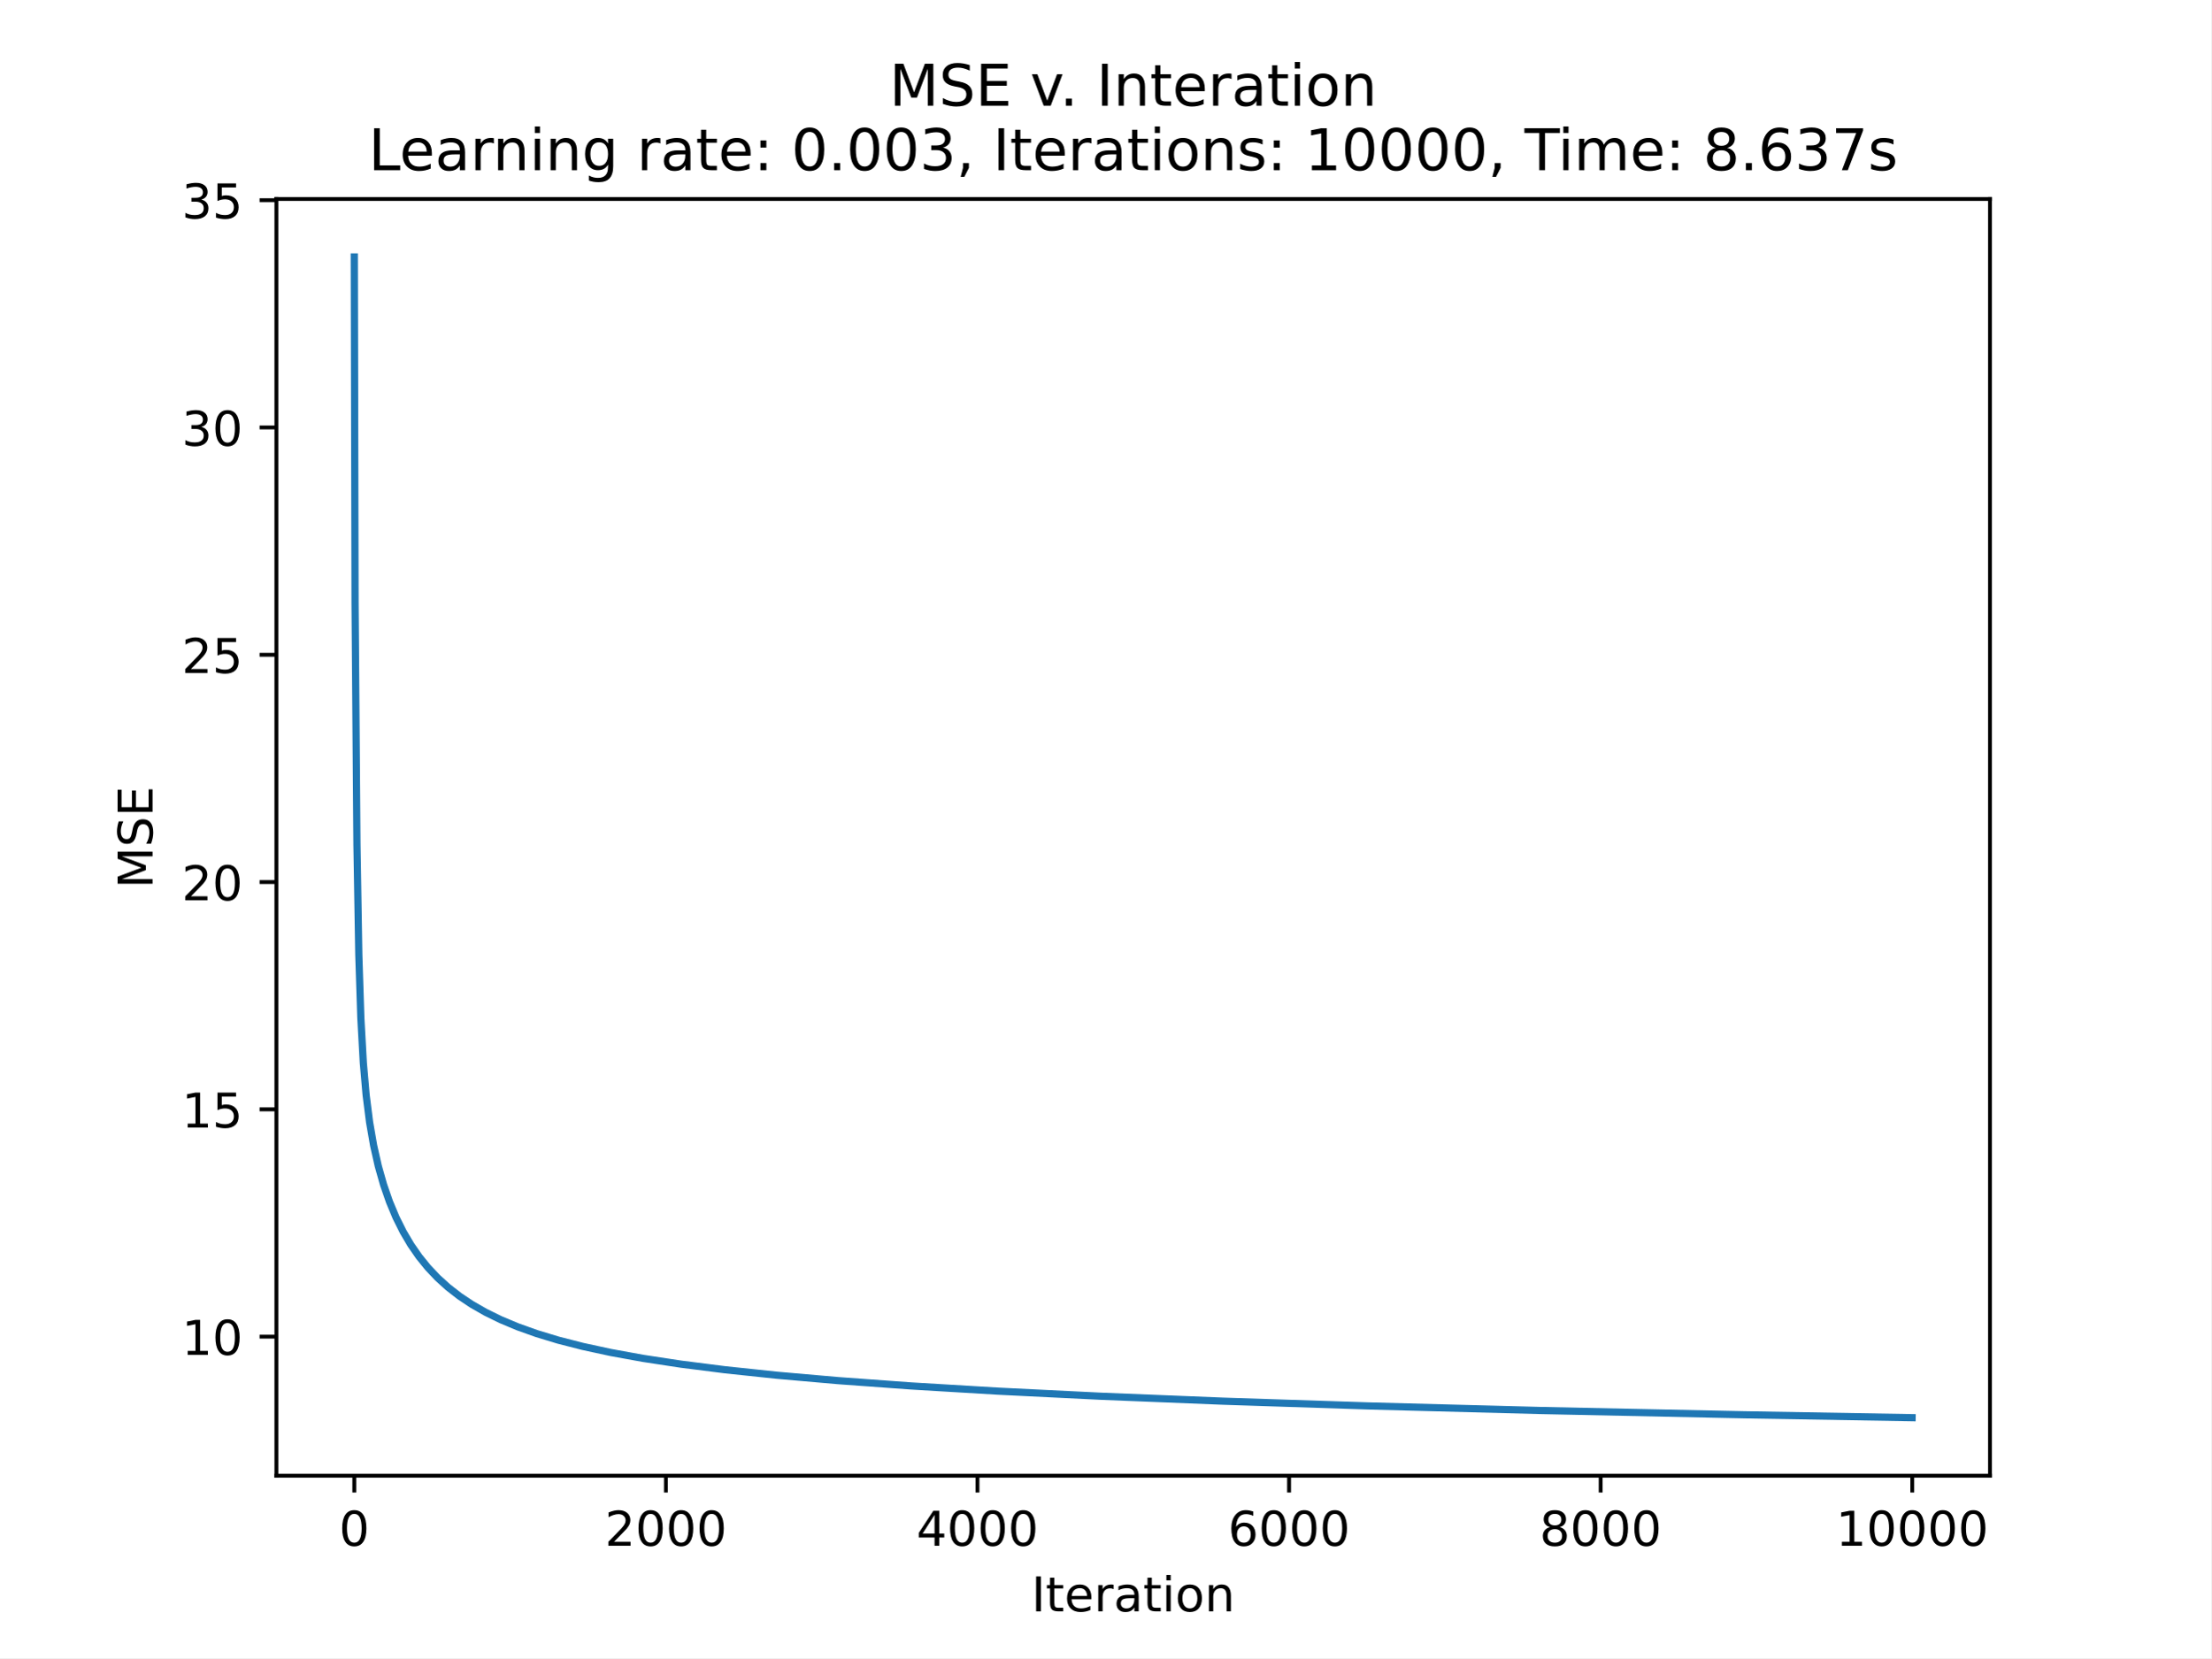
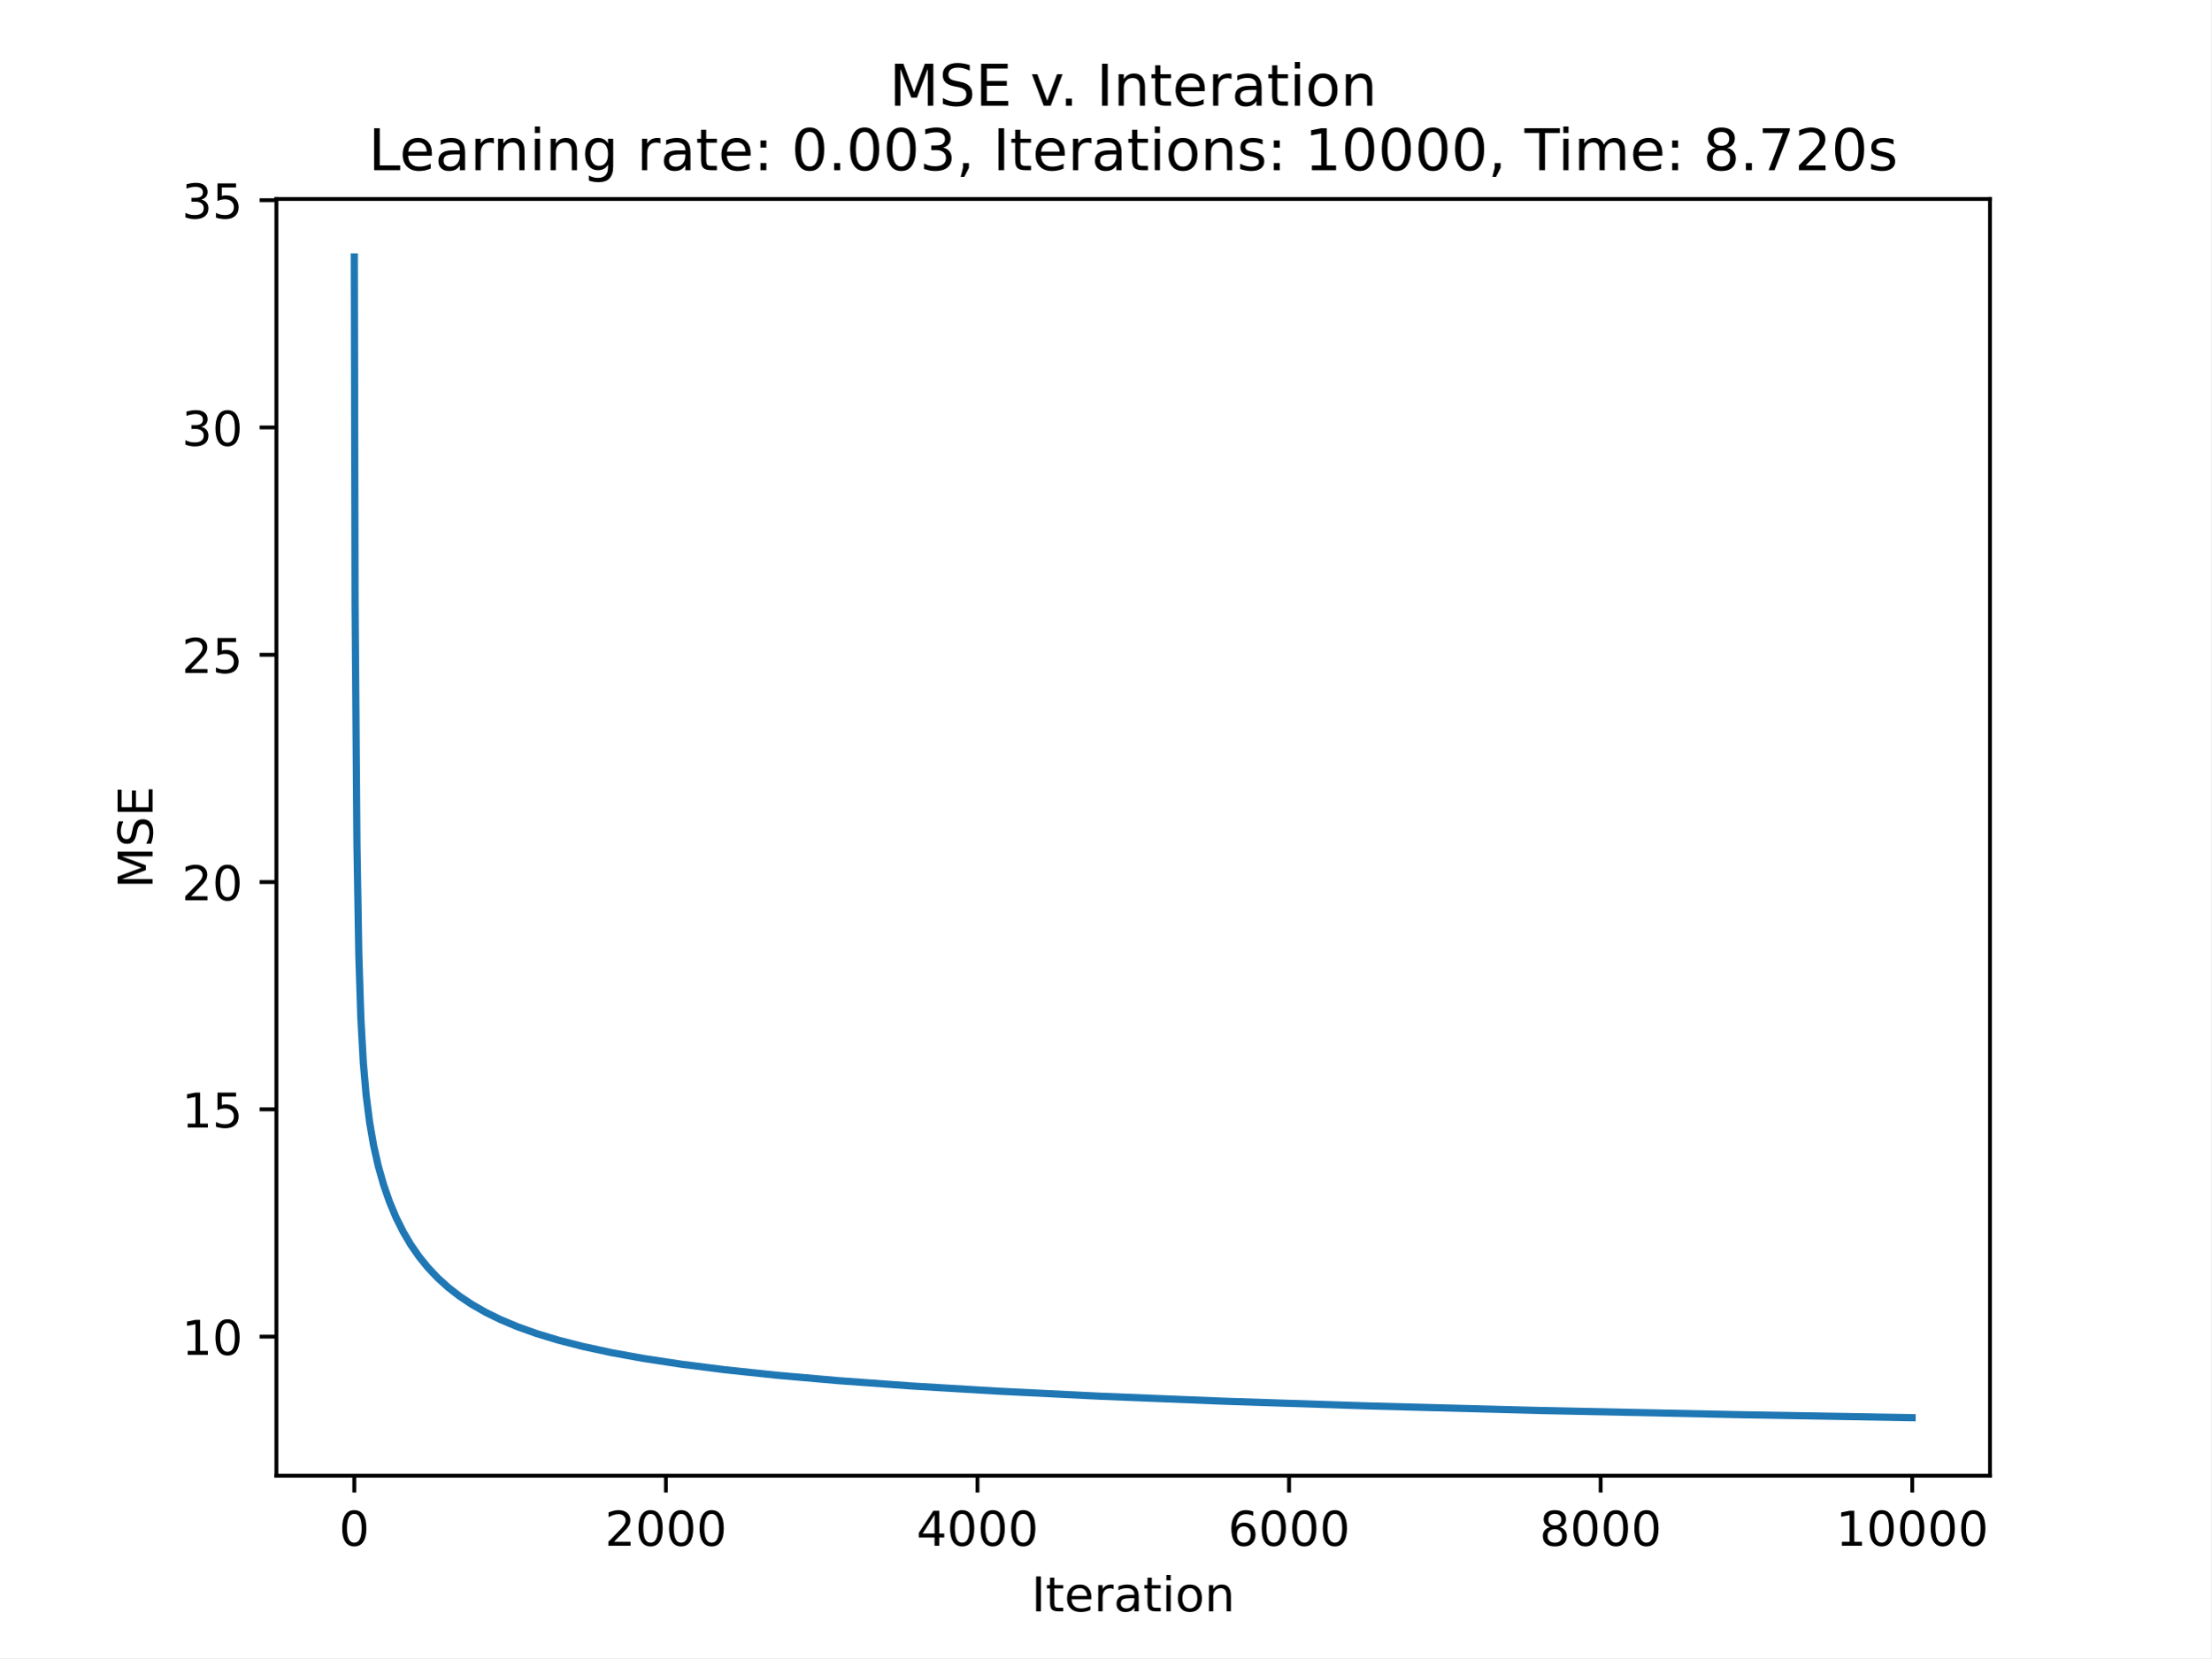
<svg xmlns="http://www.w3.org/2000/svg" xmlns:xlink="http://www.w3.org/1999/xlink" width="460.8pt" height="345.6pt" viewBox="0 0 460.8 345.6" version="1.1">
  <defs>
    <style type="text/css">*{stroke-linejoin: round; stroke-linecap: butt}</style>
  </defs>
  <g id="figure_1">
    <g id="patch_1">
      <path d="M 0 345.6  L 460.8 345.6  L 460.8 0  L 0 0  z " style="fill: #ffffff" />
    </g>
    <g id="axes_1">
      <g id="patch_2">
        <path d="M 57.6 307.584  L 414.72 307.584  L 414.72 41.472  L 57.6 41.472  z " style="fill: #ffffff" />
      </g>
      <g id="matplotlib.axis_1">
        <g id="xtick_1">
          <g id="line2d_1">
            <defs>
-               <path id="me26e0c4ee9" d="M 0 0  L 0 3.5  " style="stroke: #000000; stroke-width: 0.8" />
+               <path id="m0d3bb5a1a1" d="M 0 0  L 0 3.5  " style="stroke: #000000; stroke-width: 0.8" />
            </defs>
            <g>
-               <use xlink:href="#me26e0c4ee9" x="73.833" y="307.584" style="stroke: #000000; stroke-width: 0.8" />
+               <use xlink:href="#m0d3bb5a1a1" x="73.833" y="307.584" style="stroke: #000000; stroke-width: 0.8" />
            </g>
          </g>
          <g id="text_1">
            <g transform="translate(70.65148 322.1824) scale(0.1 -0.1)">
              <defs>
                <path id="DejaVuSans-30" d="M 2034 4250  Q 1547 4250 1301 3770  Q 1056 3291 1056 2328  Q 1056 1369 1301 889  Q 1547 409 2034 409  Q 2525 409 2770 889  Q 3016 1369 3016 2328  Q 3016 3291 2770 3770  Q 2525 4250 2034 4250  z M 2034 4750  Q 2819 4750 3233 4129  Q 3647 3509 3647 2328  Q 3647 1150 3233 529  Q 2819 -91 2034 -91  Q 1250 -91 836 529  Q 422 1150 422 2328  Q 422 3509 836 4129  Q 1250 4750 2034 4750  z " transform="scale(0.015625)" />
              </defs>
              <use xlink:href="#DejaVuSans-30" />
            </g>
          </g>
        </g>
        <g id="xtick_2">
          <g id="line2d_2">
            <g>
-               <use xlink:href="#me26e0c4ee9" x="138.77" y="307.584" style="stroke: #000000; stroke-width: 0.8" />
+               <use xlink:href="#m0d3bb5a1a1" x="138.77" y="307.584" style="stroke: #000000; stroke-width: 0.8" />
            </g>
          </g>
          <g id="text_2">
            <g transform="translate(126.0451 322.1824) scale(0.1 -0.1)">
              <defs>
                <path id="DejaVuSans-32" d="M 1228 531  L 3431 531  L 3431 0  L 469 0  L 469 531  Q 828 903 1448 1529  Q 2069 2156 2228 2338  Q 2531 2678 2651 2914  Q 2772 3150 2772 3378  Q 2772 3750 2511 3984  Q 2250 4219 1831 4219  Q 1534 4219 1204 4116  Q 875 4013 500 3803  L 500 4441  Q 881 4594 1212 4672  Q 1544 4750 1819 4750  Q 2544 4750 2975 4387  Q 3406 4025 3406 3419  Q 3406 3131 3298 2873  Q 3191 2616 2906 2266  Q 2828 2175 2409 1742  Q 1991 1309 1228 531  z " transform="scale(0.015625)" />
              </defs>
              <use xlink:href="#DejaVuSans-32" />
              <use xlink:href="#DejaVuSans-30" x="63.623" />
              <use xlink:href="#DejaVuSans-30" x="127.246" />
              <use xlink:href="#DejaVuSans-30" x="190.869" />
            </g>
          </g>
        </g>
        <g id="xtick_3">
          <g id="line2d_3">
            <g>
-               <use xlink:href="#me26e0c4ee9" x="203.708" y="307.584" style="stroke: #000000; stroke-width: 0.8" />
+               <use xlink:href="#m0d3bb5a1a1" x="203.708" y="307.584" style="stroke: #000000; stroke-width: 0.8" />
            </g>
          </g>
          <g id="text_3">
            <g transform="translate(190.9825 322.1824) scale(0.1 -0.1)">
              <defs>
                <path id="DejaVuSans-34" d="M 2419 4116  L 825 1625  L 2419 1625  L 2419 4116  z M 2253 4666  L 3047 4666  L 3047 1625  L 3713 1625  L 3713 1100  L 3047 1100  L 3047 0  L 2419 0  L 2419 1100  L 313 1100  L 313 1709  L 2253 4666  z " transform="scale(0.015625)" />
              </defs>
              <use xlink:href="#DejaVuSans-34" />
              <use xlink:href="#DejaVuSans-30" x="63.623" />
              <use xlink:href="#DejaVuSans-30" x="127.246" />
              <use xlink:href="#DejaVuSans-30" x="190.869" />
            </g>
          </g>
        </g>
        <g id="xtick_4">
          <g id="line2d_4">
            <g>
-               <use xlink:href="#me26e0c4ee9" x="268.645" y="307.584" style="stroke: #000000; stroke-width: 0.8" />
+               <use xlink:href="#m0d3bb5a1a1" x="268.645" y="307.584" style="stroke: #000000; stroke-width: 0.8" />
            </g>
          </g>
          <g id="text_4">
            <g transform="translate(255.9199 322.1824) scale(0.1 -0.1)">
              <defs>
                <path id="DejaVuSans-36" d="M 2113 2584  Q 1688 2584 1439 2293  Q 1191 2003 1191 1497  Q 1191 994 1439 701  Q 1688 409 2113 409  Q 2538 409 2786 701  Q 3034 994 3034 1497  Q 3034 2003 2786 2293  Q 2538 2584 2113 2584  z M 3366 4563  L 3366 3988  Q 3128 4100 2886 4159  Q 2644 4219 2406 4219  Q 1781 4219 1451 3797  Q 1122 3375 1075 2522  Q 1259 2794 1537 2939  Q 1816 3084 2150 3084  Q 2853 3084 3261 2657  Q 3669 2231 3669 1497  Q 3669 778 3244 343  Q 2819 -91 2113 -91  Q 1303 -91 875 529  Q 447 1150 447 2328  Q 447 3434 972 4092  Q 1497 4750 2381 4750  Q 2619 4750 2861 4703  Q 3103 4656 3366 4563  z " transform="scale(0.015625)" />
              </defs>
              <use xlink:href="#DejaVuSans-36" />
              <use xlink:href="#DejaVuSans-30" x="63.623" />
              <use xlink:href="#DejaVuSans-30" x="127.246" />
              <use xlink:href="#DejaVuSans-30" x="190.869" />
            </g>
          </g>
        </g>
        <g id="xtick_5">
          <g id="line2d_5">
            <g>
-               <use xlink:href="#me26e0c4ee9" x="333.582" y="307.584" style="stroke: #000000; stroke-width: 0.8" />
+               <use xlink:href="#m0d3bb5a1a1" x="333.582" y="307.584" style="stroke: #000000; stroke-width: 0.8" />
            </g>
          </g>
          <g id="text_5">
            <g transform="translate(320.8573 322.1824) scale(0.1 -0.1)">
              <defs>
                <path id="DejaVuSans-38" d="M 2034 2216  Q 1584 2216 1326 1975  Q 1069 1734 1069 1313  Q 1069 891 1326 650  Q 1584 409 2034 409  Q 2484 409 2743 651  Q 3003 894 3003 1313  Q 3003 1734 2745 1975  Q 2488 2216 2034 2216  z M 1403 2484  Q 997 2584 770 2862  Q 544 3141 544 3541  Q 544 4100 942 4425  Q 1341 4750 2034 4750  Q 2731 4750 3128 4425  Q 3525 4100 3525 3541  Q 3525 3141 3298 2862  Q 3072 2584 2669 2484  Q 3125 2378 3379 2068  Q 3634 1759 3634 1313  Q 3634 634 3220 271  Q 2806 -91 2034 -91  Q 1263 -91 848 271  Q 434 634 434 1313  Q 434 1759 690 2068  Q 947 2378 1403 2484  z M 1172 3481  Q 1172 3119 1398 2916  Q 1625 2713 2034 2713  Q 2441 2713 2670 2916  Q 2900 3119 2900 3481  Q 2900 3844 2670 4047  Q 2441 4250 2034 4250  Q 1625 4250 1398 4047  Q 1172 3844 1172 3481  z " transform="scale(0.015625)" />
              </defs>
              <use xlink:href="#DejaVuSans-38" />
              <use xlink:href="#DejaVuSans-30" x="63.623" />
              <use xlink:href="#DejaVuSans-30" x="127.246" />
              <use xlink:href="#DejaVuSans-30" x="190.869" />
            </g>
          </g>
        </g>
        <g id="xtick_6">
          <g id="line2d_6">
            <g>
-               <use xlink:href="#me26e0c4ee9" x="398.52" y="307.584" style="stroke: #000000; stroke-width: 0.8" />
+               <use xlink:href="#m0d3bb5a1a1" x="398.52" y="307.584" style="stroke: #000000; stroke-width: 0.8" />
            </g>
          </g>
          <g id="text_6">
            <g transform="translate(382.6135 322.1824) scale(0.1 -0.1)">
              <defs>
                <path id="DejaVuSans-31" d="M 794 531  L 1825 531  L 1825 4091  L 703 3866  L 703 4441  L 1819 4666  L 2450 4666  L 2450 531  L 3481 531  L 3481 0  L 794 0  L 794 531  z " transform="scale(0.015625)" />
              </defs>
              <use xlink:href="#DejaVuSans-31" />
              <use xlink:href="#DejaVuSans-30" x="63.623" />
              <use xlink:href="#DejaVuSans-30" x="127.246" />
              <use xlink:href="#DejaVuSans-30" x="190.869" />
              <use xlink:href="#DejaVuSans-30" x="254.492" />
            </g>
          </g>
        </g>
        <g id="text_7">
          <g transform="translate(214.9514 335.8606) scale(0.1 -0.1)">
            <defs>
              <path id="DejaVuSans-49" d="M 628 4666  L 1259 4666  L 1259 0  L 628 0  L 628 4666  z " transform="scale(0.015625)" />
              <path id="DejaVuSans-74" d="M 1172 4494  L 1172 3500  L 2356 3500  L 2356 3053  L 1172 3053  L 1172 1153  Q 1172 725 1289 603  Q 1406 481 1766 481  L 2356 481  L 2356 0  L 1766 0  Q 1100 0 847 248  Q 594 497 594 1153  L 594 3053  L 172 3053  L 172 3500  L 594 3500  L 594 4494  L 1172 4494  z " transform="scale(0.015625)" />
              <path id="DejaVuSans-65" d="M 3597 1894  L 3597 1613  L 953 1613  Q 991 1019 1311 708  Q 1631 397 2203 397  Q 2534 397 2845 478  Q 3156 559 3463 722  L 3463 178  Q 3153 47 2828 -22  Q 2503 -91 2169 -91  Q 1331 -91 842 396  Q 353 884 353 1716  Q 353 2575 817 3079  Q 1281 3584 2069 3584  Q 2775 3584 3186 3129  Q 3597 2675 3597 1894  z M 3022 2063  Q 3016 2534 2758 2815  Q 2500 3097 2075 3097  Q 1594 3097 1305 2825  Q 1016 2553 972 2059  L 3022 2063  z " transform="scale(0.015625)" />
              <path id="DejaVuSans-72" d="M 2631 2963  Q 2534 3019 2420 3045  Q 2306 3072 2169 3072  Q 1681 3072 1420 2755  Q 1159 2438 1159 1844  L 1159 0  L 581 0  L 581 3500  L 1159 3500  L 1159 2956  Q 1341 3275 1631 3429  Q 1922 3584 2338 3584  Q 2397 3584 2469 3576  Q 2541 3569 2628 3553  L 2631 2963  z " transform="scale(0.015625)" />
              <path id="DejaVuSans-61" d="M 2194 1759  Q 1497 1759 1228 1600  Q 959 1441 959 1056  Q 959 750 1161 570  Q 1363 391 1709 391  Q 2188 391 2477 730  Q 2766 1069 2766 1631  L 2766 1759  L 2194 1759  z M 3341 1997  L 3341 0  L 2766 0  L 2766 531  Q 2569 213 2275 61  Q 1981 -91 1556 -91  Q 1019 -91 701 211  Q 384 513 384 1019  Q 384 1609 779 1909  Q 1175 2209 1959 2209  L 2766 2209  L 2766 2266  Q 2766 2663 2505 2880  Q 2244 3097 1772 3097  Q 1472 3097 1187 3025  Q 903 2953 641 2809  L 641 3341  Q 956 3463 1253 3523  Q 1550 3584 1831 3584  Q 2591 3584 2966 3190  Q 3341 2797 3341 1997  z " transform="scale(0.015625)" />
              <path id="DejaVuSans-69" d="M 603 3500  L 1178 3500  L 1178 0  L 603 0  L 603 3500  z M 603 4863  L 1178 4863  L 1178 4134  L 603 4134  L 603 4863  z " transform="scale(0.015625)" />
              <path id="DejaVuSans-6f" d="M 1959 3097  Q 1497 3097 1228 2736  Q 959 2375 959 1747  Q 959 1119 1226 758  Q 1494 397 1959 397  Q 2419 397 2687 759  Q 2956 1122 2956 1747  Q 2956 2369 2687 2733  Q 2419 3097 1959 3097  z M 1959 3584  Q 2709 3584 3137 3096  Q 3566 2609 3566 1747  Q 3566 888 3137 398  Q 2709 -91 1959 -91  Q 1206 -91 779 398  Q 353 888 353 1747  Q 353 2609 779 3096  Q 1206 3584 1959 3584  z " transform="scale(0.015625)" />
              <path id="DejaVuSans-6e" d="M 3513 2113  L 3513 0  L 2938 0  L 2938 2094  Q 2938 2591 2744 2837  Q 2550 3084 2163 3084  Q 1697 3084 1428 2787  Q 1159 2491 1159 1978  L 1159 0  L 581 0  L 581 3500  L 1159 3500  L 1159 2956  Q 1366 3272 1645 3428  Q 1925 3584 2291 3584  Q 2894 3584 3203 3211  Q 3513 2838 3513 2113  z " transform="scale(0.015625)" />
            </defs>
            <use xlink:href="#DejaVuSans-49" />
            <use xlink:href="#DejaVuSans-74" x="29.492" />
            <use xlink:href="#DejaVuSans-65" x="68.701" />
            <use xlink:href="#DejaVuSans-72" x="130.225" />
            <use xlink:href="#DejaVuSans-61" x="171.338" />
            <use xlink:href="#DejaVuSans-74" x="232.617" />
            <use xlink:href="#DejaVuSans-69" x="271.826" />
            <use xlink:href="#DejaVuSans-6f" x="299.609" />
            <use xlink:href="#DejaVuSans-6e" x="360.791" />
          </g>
        </g>
      </g>
      <g id="matplotlib.axis_2">
        <g id="ytick_1">
          <g id="line2d_7">
            <defs>
-               <path id="m8f682f9f91" d="M 0 0  L -3.5 0  " style="stroke: #000000; stroke-width: 0.8" />
+               <path id="med094c1913" d="M 0 0  L -3.5 0  " style="stroke: #000000; stroke-width: 0.8" />
            </defs>
            <g>
-               <use xlink:href="#m8f682f9f91" x="57.6" y="278.598" style="stroke: #000000; stroke-width: 0.8" />
+               <use xlink:href="#med094c1913" x="57.6" y="278.598" style="stroke: #000000; stroke-width: 0.8" />
            </g>
          </g>
          <g id="text_8">
            <g transform="translate(37.875 282.3977) scale(0.1 -0.1)">
              <use xlink:href="#DejaVuSans-31" />
              <use xlink:href="#DejaVuSans-30" x="63.623" />
            </g>
          </g>
        </g>
        <g id="ytick_2">
          <g id="line2d_8">
            <g>
-               <use xlink:href="#m8f682f9f91" x="57.6" y="231.224" style="stroke: #000000; stroke-width: 0.8" />
+               <use xlink:href="#med094c1913" x="57.6" y="231.224" style="stroke: #000000; stroke-width: 0.8" />
            </g>
          </g>
          <g id="text_9">
            <g transform="translate(37.875 235.0228) scale(0.1 -0.1)">
              <defs>
                <path id="DejaVuSans-35" d="M 691 4666  L 3169 4666  L 3169 4134  L 1269 4134  L 1269 2991  Q 1406 3038 1543 3061  Q 1681 3084 1819 3084  Q 2600 3084 3056 2656  Q 3513 2228 3513 1497  Q 3513 744 3044 326  Q 2575 -91 1722 -91  Q 1428 -91 1123 -41  Q 819 9 494 109  L 494 744  Q 775 591 1075 516  Q 1375 441 1709 441  Q 2250 441 2565 725  Q 2881 1009 2881 1497  Q 2881 1984 2565 2268  Q 2250 2553 1709 2553  Q 1456 2553 1204 2497  Q 953 2441 691 2322  L 691 4666  z " transform="scale(0.015625)" />
              </defs>
              <use xlink:href="#DejaVuSans-31" />
              <use xlink:href="#DejaVuSans-35" x="63.623" />
            </g>
          </g>
        </g>
        <g id="ytick_3">
          <g id="line2d_9">
            <g>
-               <use xlink:href="#m8f682f9f91" x="57.6" y="183.849" style="stroke: #000000; stroke-width: 0.8" />
+               <use xlink:href="#med094c1913" x="57.6" y="183.849" style="stroke: #000000; stroke-width: 0.8" />
            </g>
          </g>
          <g id="text_10">
            <g transform="translate(37.875 187.648) scale(0.1 -0.1)">
              <use xlink:href="#DejaVuSans-32" />
              <use xlink:href="#DejaVuSans-30" x="63.623" />
            </g>
          </g>
        </g>
        <g id="ytick_4">
          <g id="line2d_10">
            <g>
-               <use xlink:href="#m8f682f9f91" x="57.6" y="136.474" style="stroke: #000000; stroke-width: 0.8" />
+               <use xlink:href="#med094c1913" x="57.6" y="136.474" style="stroke: #000000; stroke-width: 0.8" />
            </g>
          </g>
          <g id="text_11">
            <g transform="translate(37.875 140.2732) scale(0.1 -0.1)">
              <use xlink:href="#DejaVuSans-32" />
              <use xlink:href="#DejaVuSans-35" x="63.623" />
            </g>
          </g>
        </g>
        <g id="ytick_5">
          <g id="line2d_11">
            <g>
-               <use xlink:href="#m8f682f9f91" x="57.6" y="89.099" style="stroke: #000000; stroke-width: 0.8" />
+               <use xlink:href="#med094c1913" x="57.6" y="89.099" style="stroke: #000000; stroke-width: 0.8" />
            </g>
          </g>
          <g id="text_12">
            <g transform="translate(37.875 92.89834) scale(0.1 -0.1)">
              <defs>
                <path id="DejaVuSans-33" d="M 2597 2516  Q 3050 2419 3304 2112  Q 3559 1806 3559 1356  Q 3559 666 3084 287  Q 2609 -91 1734 -91  Q 1441 -91 1130 -33  Q 819 25 488 141  L 488 750  Q 750 597 1062 519  Q 1375 441 1716 441  Q 2309 441 2620 675  Q 2931 909 2931 1356  Q 2931 1769 2642 2001  Q 2353 2234 1838 2234  L 1294 2234  L 1294 2753  L 1863 2753  Q 2328 2753 2575 2939  Q 2822 3125 2822 3475  Q 2822 3834 2567 4026  Q 2313 4219 1838 4219  Q 1578 4219 1281 4162  Q 984 4106 628 3988  L 628 4550  Q 988 4650 1302 4700  Q 1616 4750 1894 4750  Q 2613 4750 3031 4423  Q 3450 4097 3450 3541  Q 3450 3153 3228 2886  Q 3006 2619 2597 2516  z " transform="scale(0.015625)" />
              </defs>
              <use xlink:href="#DejaVuSans-33" />
              <use xlink:href="#DejaVuSans-30" x="63.623" />
            </g>
          </g>
        </g>
        <g id="ytick_6">
          <g id="line2d_12">
            <g>
-               <use xlink:href="#m8f682f9f91" x="57.6" y="41.724" style="stroke: #000000; stroke-width: 0.8" />
+               <use xlink:href="#med094c1913" x="57.6" y="41.724" style="stroke: #000000; stroke-width: 0.8" />
            </g>
          </g>
          <g id="text_13">
            <g transform="translate(37.875 45.52351) scale(0.1 -0.1)">
              <use xlink:href="#DejaVuSans-33" />
              <use xlink:href="#DejaVuSans-35" x="63.623" />
            </g>
          </g>
        </g>
        <g id="text_14">
          <g transform="translate(31.79531 185.1757) rotate(-90) scale(0.1 -0.1)">
            <defs>
              <path id="DejaVuSans-4d" d="M 628 4666  L 1569 4666  L 2759 1491  L 3956 4666  L 4897 4666  L 4897 0  L 4281 0  L 4281 4097  L 3078 897  L 2444 897  L 1241 4097  L 1241 0  L 628 0  L 628 4666  z " transform="scale(0.015625)" />
              <path id="DejaVuSans-53" d="M 3425 4513  L 3425 3897  Q 3066 4069 2747 4153  Q 2428 4238 2131 4238  Q 1616 4238 1336 4038  Q 1056 3838 1056 3469  Q 1056 3159 1242 3001  Q 1428 2844 1947 2747  L 2328 2669  Q 3034 2534 3370 2195  Q 3706 1856 3706 1288  Q 3706 609 3251 259  Q 2797 -91 1919 -91  Q 1588 -91 1214 -16  Q 841 59 441 206  L 441 856  Q 825 641 1194 531  Q 1563 422 1919 422  Q 2459 422 2753 634  Q 3047 847 3047 1241  Q 3047 1584 2836 1778  Q 2625 1972 2144 2069  L 1759 2144  Q 1053 2284 737 2584  Q 422 2884 422 3419  Q 422 4038 858 4394  Q 1294 4750 2059 4750  Q 2388 4750 2728 4690  Q 3069 4631 3425 4513  z " transform="scale(0.015625)" />
              <path id="DejaVuSans-45" d="M 628 4666  L 3578 4666  L 3578 4134  L 1259 4134  L 1259 2753  L 3481 2753  L 3481 2222  L 1259 2222  L 1259 531  L 3634 531  L 3634 0  L 628 0  L 628 4666  z " transform="scale(0.015625)" />
            </defs>
            <use xlink:href="#DejaVuSans-4d" />
            <use xlink:href="#DejaVuSans-53" x="86.279" />
            <use xlink:href="#DejaVuSans-45" x="149.756" />
          </g>
        </g>
      </g>
      <g id="line2d_13">
-         <path d="M 73.833 53.568  L 73.995 125.71  L 74.385 175.92  L 74.774 199.017  L 75.196 212.145  L 75.716 221.533  L 76.3 228.235  L 77.015 233.876  L 77.859 238.742  L 78.833 243.053  L 79.937 246.946  L 81.171 250.5  L 82.534 253.76  L 84.028 256.754  L 85.619 259.451  L 87.34 261.935  L 89.19 264.216  L 91.203 266.342  L 93.379 268.313  L 95.749 270.156  L 98.347 271.889  L 101.204 273.525  L 104.353 275.069  L 107.892 276.552  L 111.854 277.966  L 116.334 279.325  L 121.432 280.634  L 127.276 281.901  L 134.03 283.131  L 141.887 284.329  L 151.076 285.499  L 161.888 286.644  L 174.681 287.769  L 189.843 288.873  L 207.896 289.957  L 229.358 291.017  L 254.878 292.048  L 285.139 293.042  L 320.984 293.99  L 363.551 294.887  L 398.487 295.488  L 398.487 295.488  " clip-path="url(#p75ceaec67b)" style="fill: none; stroke: #1f77b4; stroke-width: 1.5; stroke-linecap: square" />
+         <path d="M 73.833 53.568  L 73.995 125.71  L 74.385 175.92  L 74.774 199.017  L 75.196 212.145  L 75.716 221.533  L 76.3 228.235  L 77.015 233.876  L 77.859 238.742  L 78.833 243.053  L 79.937 246.946  L 81.171 250.5  L 82.534 253.76  L 84.028 256.754  L 85.619 259.451  L 87.34 261.935  L 89.19 264.216  L 91.203 266.342  L 93.379 268.313  L 95.749 270.156  L 98.347 271.889  L 101.204 273.525  L 104.353 275.069  L 107.892 276.552  L 111.854 277.966  L 116.334 279.325  L 121.432 280.634  L 127.276 281.901  L 134.03 283.131  L 141.887 284.329  L 151.076 285.499  L 161.888 286.644  L 174.681 287.769  L 189.843 288.873  L 207.896 289.957  L 229.358 291.017  L 254.878 292.048  L 285.139 293.042  L 320.984 293.99  L 363.551 294.887  L 398.487 295.488  L 398.487 295.488  " clip-path="url(#p1843c7d7fa)" style="fill: none; stroke: #1f77b4; stroke-width: 1.5; stroke-linecap: square" />
      </g>
      <g id="patch_3">
        <path d="M 57.6 307.584  L 57.6 41.472  " style="fill: none; stroke: #000000; stroke-width: 0.8; stroke-linejoin: miter; stroke-linecap: square" />
      </g>
      <g id="patch_4">
        <path d="M 414.72 307.584  L 414.72 41.472  " style="fill: none; stroke: #000000; stroke-width: 0.8; stroke-linejoin: miter; stroke-linecap: square" />
      </g>
      <g id="patch_5">
        <path d="M 57.6 307.584  L 414.72 307.584  " style="fill: none; stroke: #000000; stroke-width: 0.8; stroke-linejoin: miter; stroke-linecap: square" />
      </g>
      <g id="patch_6">
        <path d="M 57.6 41.472  L 414.72 41.472  " style="fill: none; stroke: #000000; stroke-width: 0.8; stroke-linejoin: miter; stroke-linecap: square" />
      </g>
      <g id="text_15">
        <g transform="translate(185.3231 22.03462) scale(0.12 -0.12)">
          <defs>
            <path id="DejaVuSans-20" transform="scale(0.015625)" />
            <path id="DejaVuSans-76" d="M 191 3500  L 800 3500  L 1894 563  L 2988 3500  L 3597 3500  L 2284 0  L 1503 0  L 191 3500  z " transform="scale(0.015625)" />
            <path id="DejaVuSans-2e" d="M 684 794  L 1344 794  L 1344 0  L 684 0  L 684 794  z " transform="scale(0.015625)" />
          </defs>
          <use xlink:href="#DejaVuSans-4d" />
          <use xlink:href="#DejaVuSans-53" x="86.279" />
          <use xlink:href="#DejaVuSans-45" x="149.756" />
          <use xlink:href="#DejaVuSans-20" x="212.939" />
          <use xlink:href="#DejaVuSans-76" x="244.727" />
          <use xlink:href="#DejaVuSans-2e" x="296.156" />
          <use xlink:href="#DejaVuSans-20" x="327.943" />
          <use xlink:href="#DejaVuSans-49" x="359.73" />
          <use xlink:href="#DejaVuSans-6e" x="389.223" />
          <use xlink:href="#DejaVuSans-74" x="452.602" />
          <use xlink:href="#DejaVuSans-65" x="491.811" />
          <use xlink:href="#DejaVuSans-72" x="553.334" />
          <use xlink:href="#DejaVuSans-61" x="594.447" />
          <use xlink:href="#DejaVuSans-74" x="655.727" />
          <use xlink:href="#DejaVuSans-69" x="694.936" />
          <use xlink:href="#DejaVuSans-6f" x="722.719" />
          <use xlink:href="#DejaVuSans-6e" x="783.9" />
        </g>
        <g transform="translate(76.78125 35.472) scale(0.12 -0.12)">
          <defs>
            <path id="DejaVuSans-4c" d="M 628 4666  L 1259 4666  L 1259 531  L 3531 531  L 3531 0  L 628 0  L 628 4666  z " transform="scale(0.015625)" />
            <path id="DejaVuSans-67" d="M 2906 1791  Q 2906 2416 2648 2759  Q 2391 3103 1925 3103  Q 1463 3103 1205 2759  Q 947 2416 947 1791  Q 947 1169 1205 825  Q 1463 481 1925 481  Q 2391 481 2648 825  Q 2906 1169 2906 1791  z M 3481 434  Q 3481 -459 3084 -895  Q 2688 -1331 1869 -1331  Q 1566 -1331 1297 -1286  Q 1028 -1241 775 -1147  L 775 -588  Q 1028 -725 1275 -790  Q 1522 -856 1778 -856  Q 2344 -856 2625 -561  Q 2906 -266 2906 331  L 2906 616  Q 2728 306 2450 153  Q 2172 0 1784 0  Q 1141 0 747 490  Q 353 981 353 1791  Q 353 2603 747 3093  Q 1141 3584 1784 3584  Q 2172 3584 2450 3431  Q 2728 3278 2906 2969  L 2906 3500  L 3481 3500  L 3481 434  z " transform="scale(0.015625)" />
            <path id="DejaVuSans-3a" d="M 750 794  L 1409 794  L 1409 0  L 750 0  L 750 794  z M 750 3309  L 1409 3309  L 1409 2516  L 750 2516  L 750 3309  z " transform="scale(0.015625)" />
            <path id="DejaVuSans-2c" d="M 750 794  L 1409 794  L 1409 256  L 897 -744  L 494 -744  L 750 256  L 750 794  z " transform="scale(0.015625)" />
            <path id="DejaVuSans-73" d="M 2834 3397  L 2834 2853  Q 2591 2978 2328 3040  Q 2066 3103 1784 3103  Q 1356 3103 1142 2972  Q 928 2841 928 2578  Q 928 2378 1081 2264  Q 1234 2150 1697 2047  L 1894 2003  Q 2506 1872 2764 1633  Q 3022 1394 3022 966  Q 3022 478 2636 193  Q 2250 -91 1575 -91  Q 1294 -91 989 -36  Q 684 19 347 128  L 347 722  Q 666 556 975 473  Q 1284 391 1588 391  Q 1994 391 2212 530  Q 2431 669 2431 922  Q 2431 1156 2273 1281  Q 2116 1406 1581 1522  L 1381 1569  Q 847 1681 609 1914  Q 372 2147 372 2553  Q 372 3047 722 3315  Q 1072 3584 1716 3584  Q 2034 3584 2315 3537  Q 2597 3491 2834 3397  z " transform="scale(0.015625)" />
            <path id="DejaVuSans-54" d="M -19 4666  L 3928 4666  L 3928 4134  L 2272 4134  L 2272 0  L 1638 0  L 1638 4134  L -19 4134  L -19 4666  z " transform="scale(0.015625)" />
            <path id="DejaVuSans-6d" d="M 3328 2828  Q 3544 3216 3844 3400  Q 4144 3584 4550 3584  Q 5097 3584 5394 3201  Q 5691 2819 5691 2113  L 5691 0  L 5113 0  L 5113 2094  Q 5113 2597 4934 2840  Q 4756 3084 4391 3084  Q 3944 3084 3684 2787  Q 3425 2491 3425 1978  L 3425 0  L 2847 0  L 2847 2094  Q 2847 2600 2669 2842  Q 2491 3084 2119 3084  Q 1678 3084 1418 2786  Q 1159 2488 1159 1978  L 1159 0  L 581 0  L 581 3500  L 1159 3500  L 1159 2956  Q 1356 3278 1631 3431  Q 1906 3584 2284 3584  Q 2666 3584 2933 3390  Q 3200 3197 3328 2828  z " transform="scale(0.015625)" />
            <path id="DejaVuSans-37" d="M 525 4666  L 3525 4666  L 3525 4397  L 1831 0  L 1172 0  L 2766 4134  L 525 4134  L 525 4666  z " transform="scale(0.015625)" />
          </defs>
          <use xlink:href="#DejaVuSans-4c" />
          <use xlink:href="#DejaVuSans-65" x="53.963" />
          <use xlink:href="#DejaVuSans-61" x="115.486" />
          <use xlink:href="#DejaVuSans-72" x="176.766" />
          <use xlink:href="#DejaVuSans-6e" x="216.129" />
          <use xlink:href="#DejaVuSans-69" x="279.508" />
          <use xlink:href="#DejaVuSans-6e" x="307.291" />
          <use xlink:href="#DejaVuSans-67" x="370.67" />
          <use xlink:href="#DejaVuSans-20" x="434.146" />
          <use xlink:href="#DejaVuSans-72" x="465.934" />
          <use xlink:href="#DejaVuSans-61" x="507.047" />
          <use xlink:href="#DejaVuSans-74" x="568.326" />
          <use xlink:href="#DejaVuSans-65" x="607.535" />
          <use xlink:href="#DejaVuSans-3a" x="669.059" />
          <use xlink:href="#DejaVuSans-20" x="702.75" />
          <use xlink:href="#DejaVuSans-30" x="734.537" />
          <use xlink:href="#DejaVuSans-2e" x="798.16" />
          <use xlink:href="#DejaVuSans-30" x="829.947" />
          <use xlink:href="#DejaVuSans-30" x="893.57" />
          <use xlink:href="#DejaVuSans-33" x="957.193" />
          <use xlink:href="#DejaVuSans-2c" x="1020.816" />
          <use xlink:href="#DejaVuSans-20" x="1052.604" />
          <use xlink:href="#DejaVuSans-49" x="1084.391" />
          <use xlink:href="#DejaVuSans-74" x="1113.883" />
          <use xlink:href="#DejaVuSans-65" x="1153.092" />
          <use xlink:href="#DejaVuSans-72" x="1214.615" />
          <use xlink:href="#DejaVuSans-61" x="1255.729" />
          <use xlink:href="#DejaVuSans-74" x="1317.008" />
          <use xlink:href="#DejaVuSans-69" x="1356.217" />
          <use xlink:href="#DejaVuSans-6f" x="1384" />
          <use xlink:href="#DejaVuSans-6e" x="1445.182" />
          <use xlink:href="#DejaVuSans-73" x="1508.561" />
          <use xlink:href="#DejaVuSans-3a" x="1560.66" />
          <use xlink:href="#DejaVuSans-20" x="1594.352" />
          <use xlink:href="#DejaVuSans-31" x="1626.139" />
          <use xlink:href="#DejaVuSans-30" x="1689.762" />
          <use xlink:href="#DejaVuSans-30" x="1753.385" />
          <use xlink:href="#DejaVuSans-30" x="1817.008" />
          <use xlink:href="#DejaVuSans-30" x="1880.631" />
          <use xlink:href="#DejaVuSans-2c" x="1944.254" />
          <use xlink:href="#DejaVuSans-20" x="1976.041" />
          <use xlink:href="#DejaVuSans-54" x="2007.828" />
          <use xlink:href="#DejaVuSans-69" x="2065.787" />
          <use xlink:href="#DejaVuSans-6d" x="2093.57" />
          <use xlink:href="#DejaVuSans-65" x="2190.982" />
          <use xlink:href="#DejaVuSans-3a" x="2252.506" />
          <use xlink:href="#DejaVuSans-20" x="2286.197" />
          <use xlink:href="#DejaVuSans-38" x="2317.984" />
          <use xlink:href="#DejaVuSans-2e" x="2381.607" />
-           <use xlink:href="#DejaVuSans-36" x="2413.395" />
-           <use xlink:href="#DejaVuSans-33" x="2477.018" />
-           <use xlink:href="#DejaVuSans-37" x="2540.641" />
+           <use xlink:href="#DejaVuSans-37" x="2413.395" />
+           <use xlink:href="#DejaVuSans-32" x="2477.018" />
+           <use xlink:href="#DejaVuSans-30" x="2540.641" />
          <use xlink:href="#DejaVuSans-73" x="2604.264" />
        </g>
      </g>
    </g>
  </g>
  <defs>
-     <clipPath id="p75ceaec67b">
+     <clipPath id="p1843c7d7fa">
      <rect x="57.6" y="41.472" width="357.12" height="266.112" />
    </clipPath>
  </defs>
</svg>
